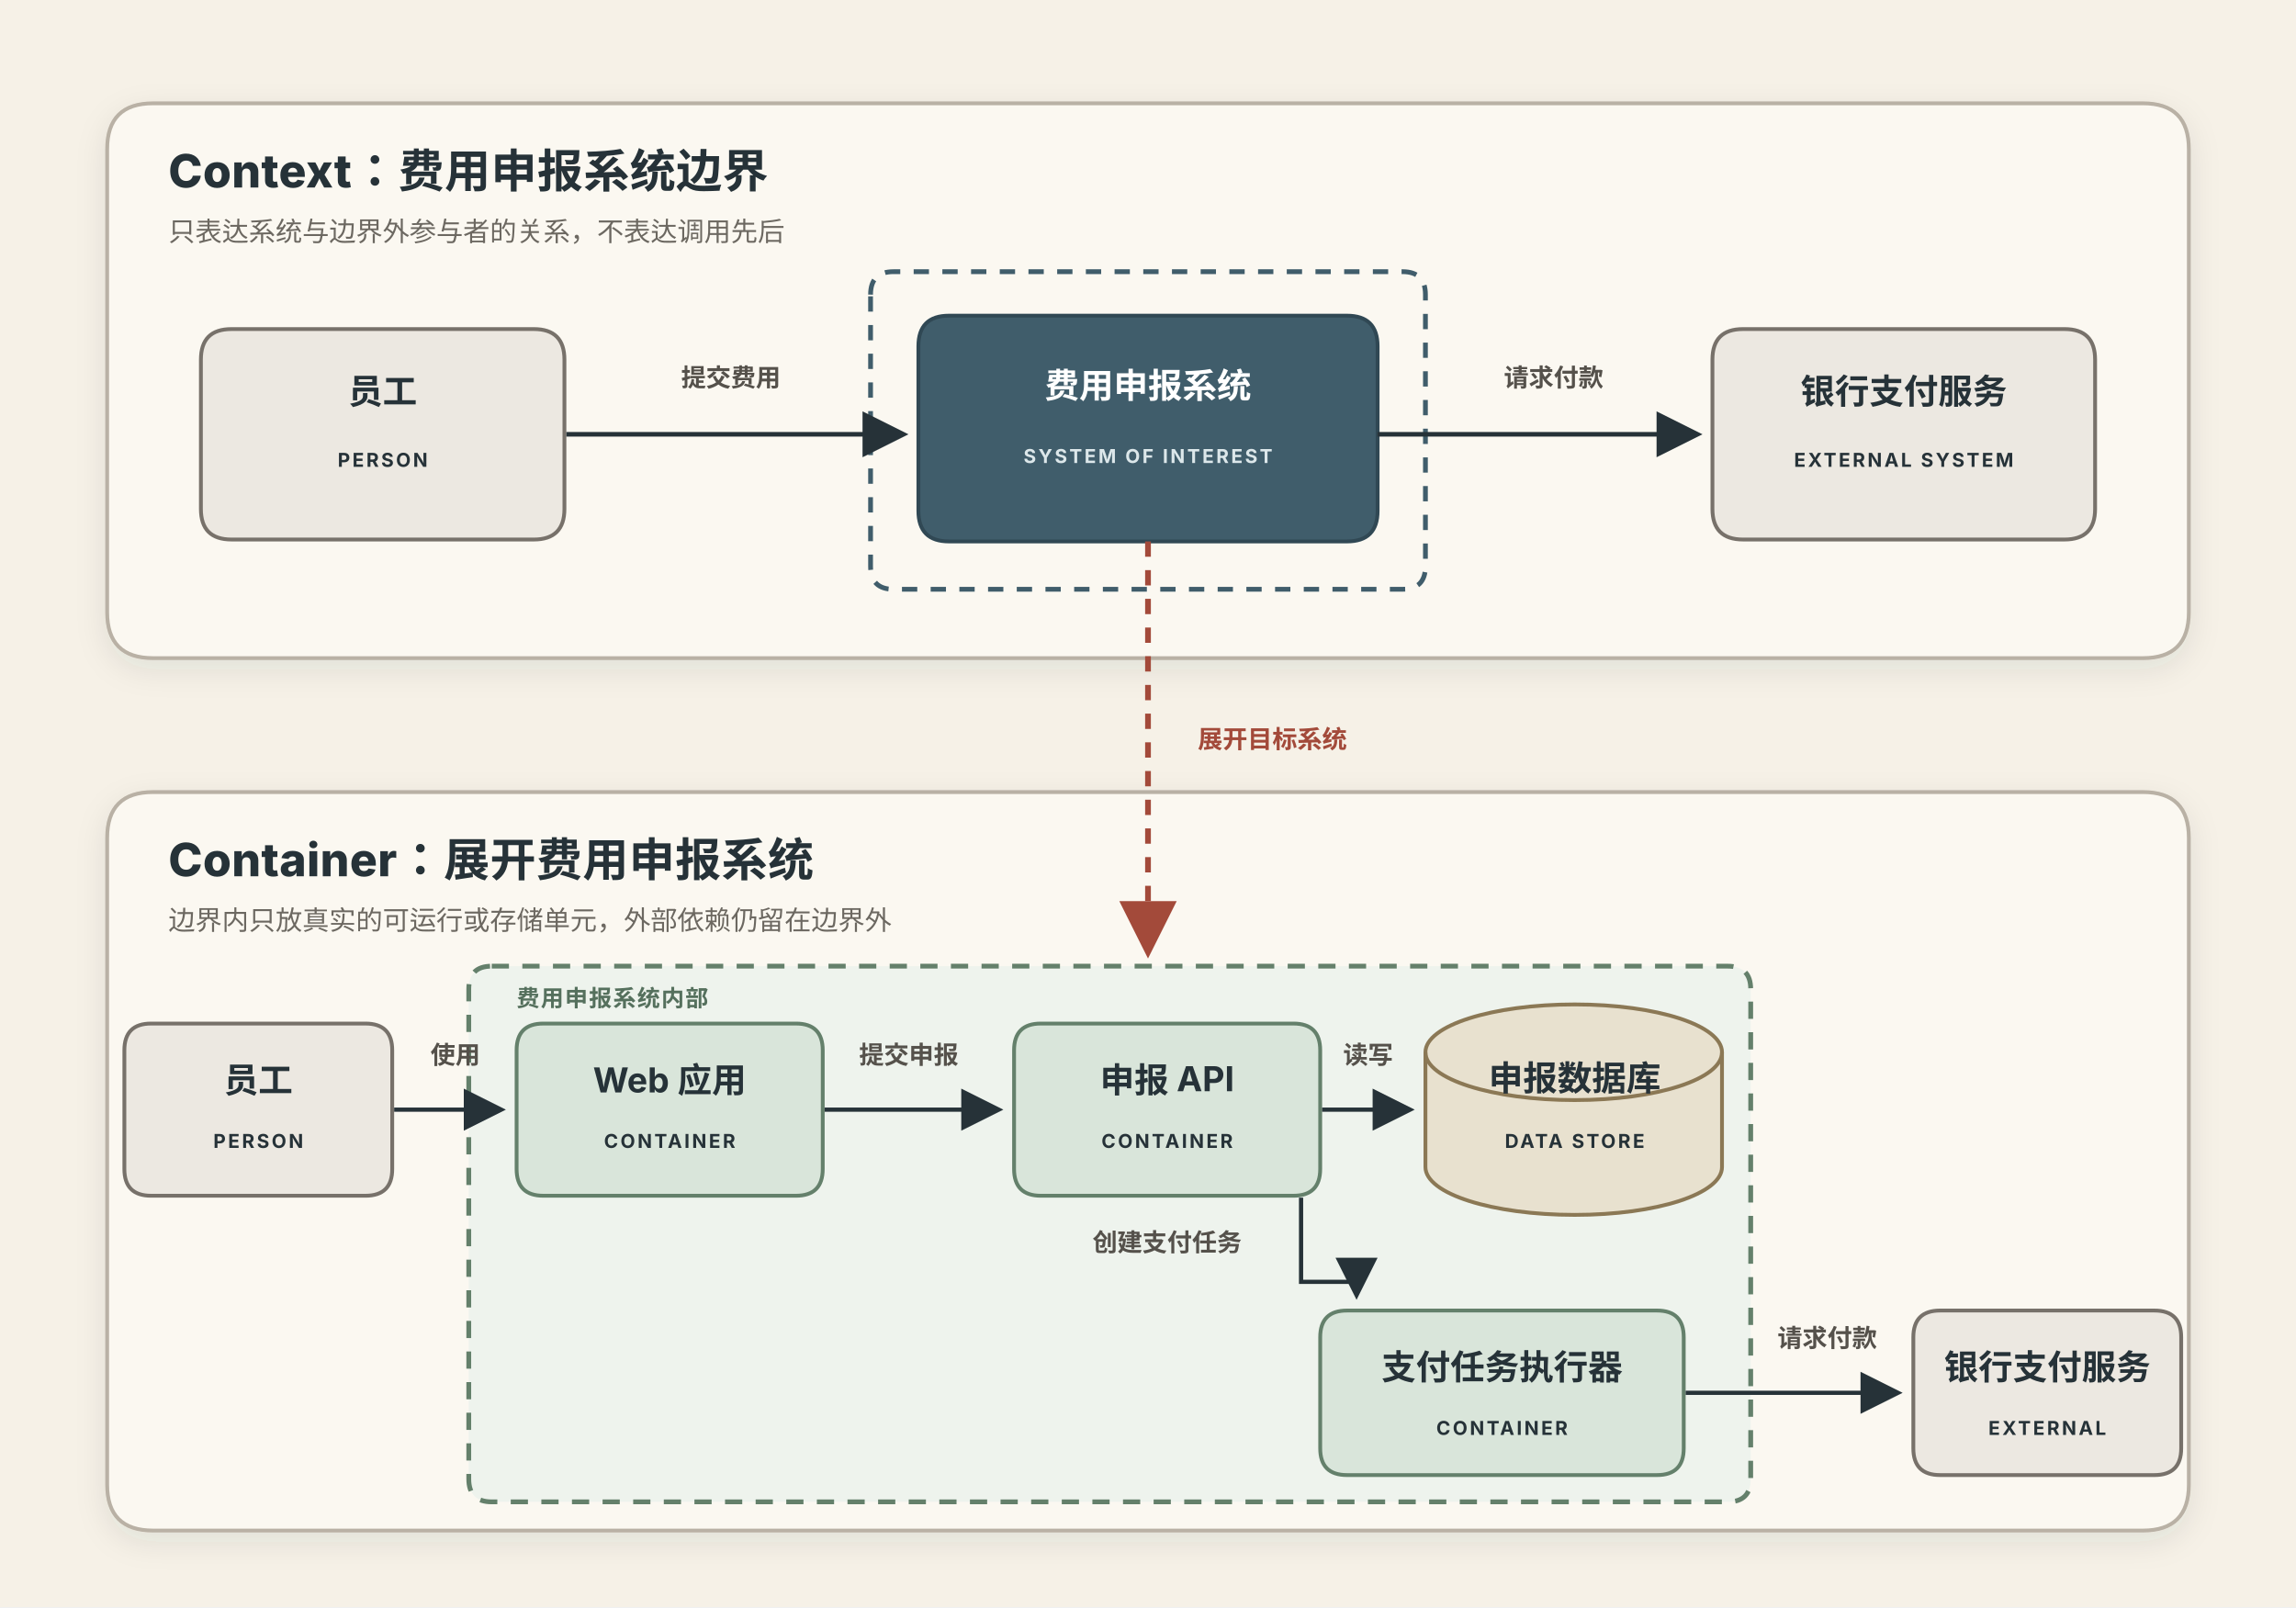
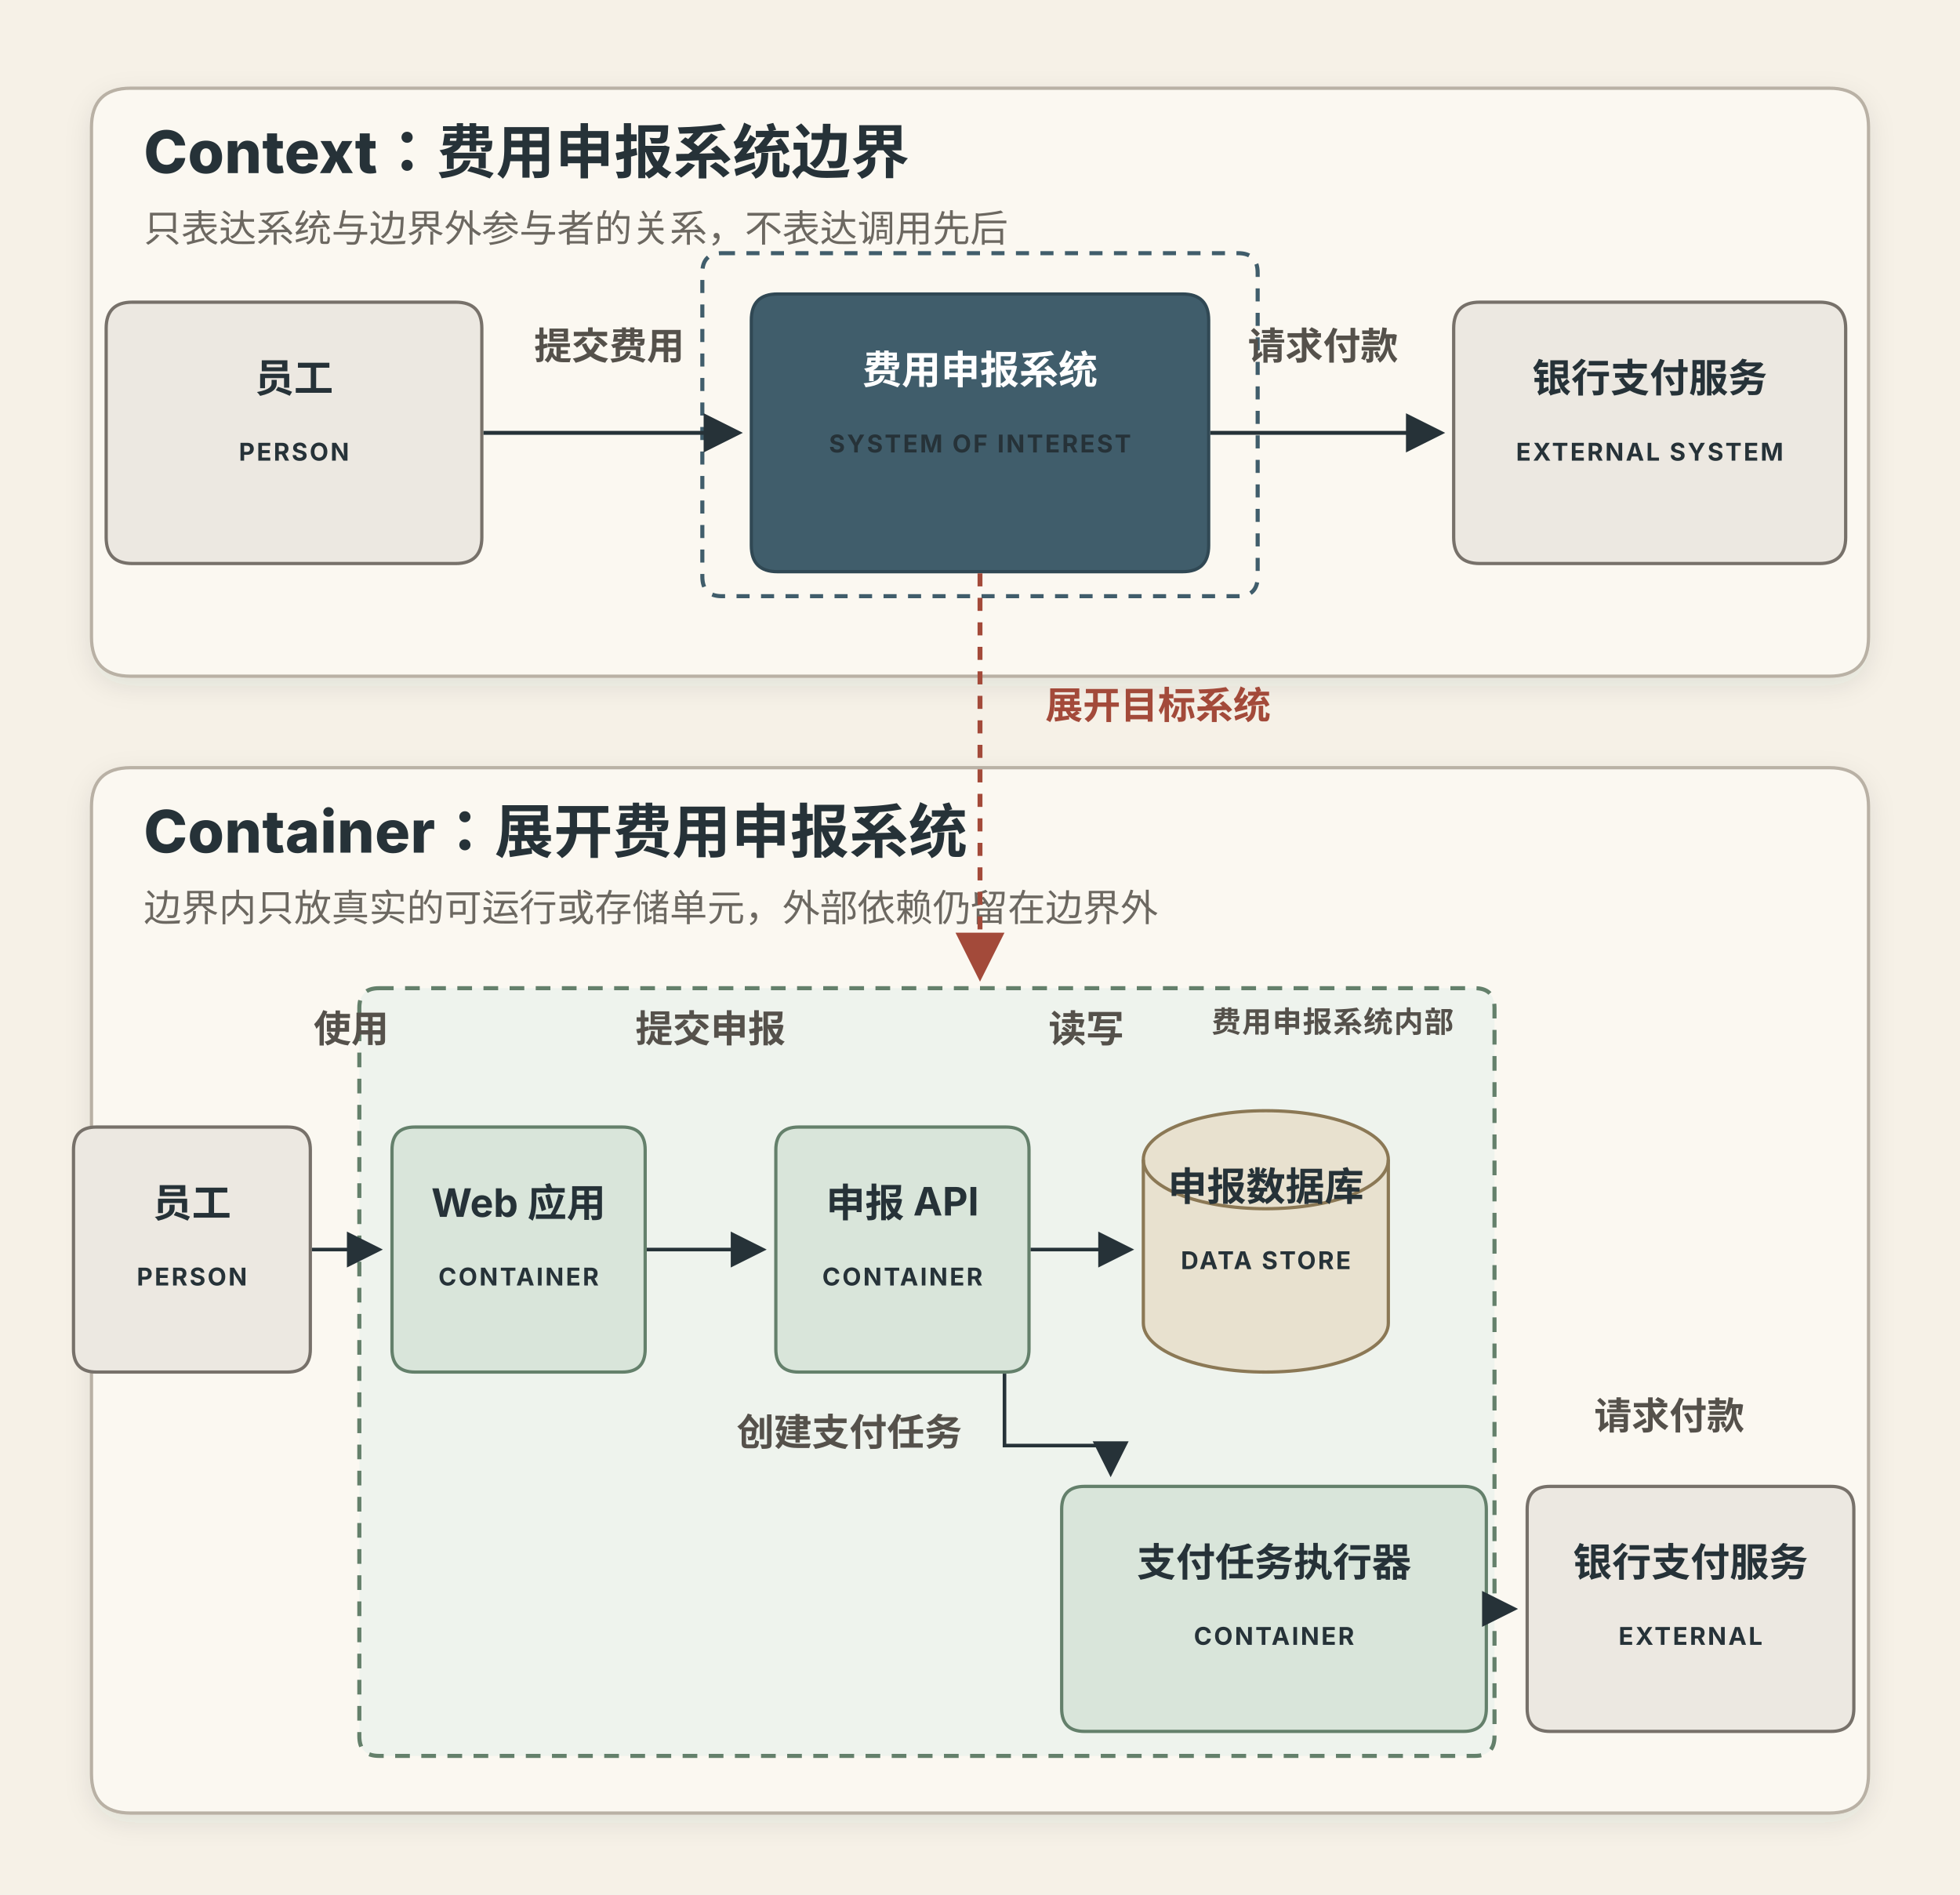
- <svg xmlns="http://www.w3.org/2000/svg" viewBox="0 0 1200 840" role="img" aria-labelledby="diagram-title diagram-description">
+ <svg xmlns="http://www.w3.org/2000/svg" viewBox="0 0 1200 1160" role="img" aria-labelledby="diagram-title diagram-description">
  <defs>
    <filter id="soft-shadow" x="-20%" y="-20%" width="140%" height="150%">
      <feDropShadow dx="0" dy="5" stdDeviation="8" flood-color="#263238" flood-opacity=".09" />
    </filter>
    <marker id="arrow-ink" markerUnits="strokeWidth" markerWidth="10" markerHeight="10" refX="8" refY="5" orient="auto">
      <path d="M0 0L10 5L0 10Z" fill="#263238" />
    </marker>
    <marker id="arrow-brick" markerUnits="strokeWidth" markerWidth="10" markerHeight="10" refX="8" refY="5" orient="auto">
      <path d="M0 0L10 5L0 10Z" fill="#A34A3A" />
    </marker>
    <style>
      text {
        font-family: -apple-system, BlinkMacSystemFont, "Segoe UI", "PingFang SC",
          "Hiragino Sans GB", "Microsoft YaHei", sans-serif;
        fill: #263238;
      }
-       .section-title { font-size: 24px; font-weight: 760; letter-spacing: .2px; }
-       .section-note { font-size: 14px; fill: #6c6861; }
-       .node-title { font-size: 18px; font-weight: 720; }
-       .node-type { font-size: 10px; font-weight: 700; letter-spacing: 1.2px; }
+       .section-title { font-size: 36px; font-weight: 760; letter-spacing: .2px; }
+       .section-note { font-size: 23px; fill: #6c6861; }
+       .node-title { font-size: 24px; font-weight: 720; }
+       .node-type { font-size: 15px; font-weight: 700; letter-spacing: 1.2px; }
      .inverse-title { fill: #fff; }
-       .inverse-type { fill: #dce7ea; }
-       .edge-label { font-size: 13px; font-weight: 650; fill: #55514b; }
+       .edge-label { font-size: 23px; font-weight: 650; fill: #55514b; }
      .zoom-label { fill: #a34a3a; }
-       .badge { font-size: 12px; font-weight: 760; letter-spacing: .6px; fill: #55705d; }
+       .badge { font-size: 18px; font-weight: 760; letter-spacing: .6px; fill: #55514b; }
    </style>
  </defs>
-   <path d="M0 0H1200V840H0Z" fill="#F6F1E7" />
-   <path d="M80 54H1120Q1144 54 1144 78V320Q1144 344 1120 344H80Q56 344 56 320V78Q56 54 80 54Z" fill="#FBF8F1" stroke="#B9B1A5" stroke-width="2" filter="url(#soft-shadow)" />
-   <text x="88" y="98" class="section-title">Context：费用申报系统边界</text>
-   <text x="88" y="126" class="section-note">只表达系统与边界外参与者的关系，不表达调用先后</text>
-   <path d="M105 188Q105 172 121 172H279Q295 172 295 188V266Q295 282 279 282H121Q105 282 105 266Z" fill="#ECE8E1" stroke="#77716A" stroke-width="2" />
-   <text x="200" y="211" text-anchor="middle" class="node-title">员工</text>
-   <text x="200" y="244" text-anchor="middle" class="node-type" fill="#77716A">PERSON</text>
-   <path d="M455 154Q455 142 467 142H733Q745 142 745 154V296Q745 308 733 308H467Q455 308 455 296Z" fill="none" stroke="#405D6B" stroke-width="2.5" stroke-dasharray="8 7" />
-   <path d="M480 181Q480 165 496 165H704Q720 165 720 181V267Q720 283 704 283H496Q480 283 480 267Z" fill="#405D6B" stroke="#304854" stroke-width="2" />
-   <text x="600" y="208" text-anchor="middle" class="node-title inverse-title">费用申报系统</text>
-   <text x="600" y="242" text-anchor="middle" class="node-type inverse-type">SYSTEM OF INTEREST</text>
-   <path d="M895 188Q895 172 911 172H1079Q1095 172 1095 188V266Q1095 282 1079 282H911Q895 282 895 266Z" fill="#ECE8E1" stroke="#77716A" stroke-width="2" />
-   <text x="995" y="211" text-anchor="middle" class="node-title">银行支付服务</text>
-   <text x="995" y="244" text-anchor="middle" class="node-type" fill="#77716A">EXTERNAL SYSTEM</text>
-   <path d="M296 227H470" fill="none" stroke="#263238" stroke-width="2.4" marker-end="url(#arrow-ink)" />
-   <path d="M720 227H885" fill="none" stroke="#263238" stroke-width="2.4" marker-end="url(#arrow-ink)" />
-   <text x="382" y="202" text-anchor="middle" class="edge-label" data-clearance="8">提交费用</text>
-   <text x="812" y="202" text-anchor="middle" class="edge-label" data-clearance="8">请求付款</text>
-   <path d="M80 414H1120Q1144 414 1144 438V776Q1144 800 1120 800H80Q56 800 56 776V438Q56 414 80 414Z" fill="#FBF8F1" stroke="#B9B1A5" stroke-width="2" filter="url(#soft-shadow)" />
-   <text x="88" y="458" class="section-title">Container：展开费用申报系统</text>
-   <text x="88" y="486" class="section-note">边界内只放真实的可运行或存储单元，外部依赖仍留在边界外</text>
-   <path d="M257 505H903Q915 505 915 517V773Q915 785 903 785H257Q245 785 245 773V517Q245 505 257 505Z" fill="#EEF3ED" stroke="#64806B" stroke-width="2.5" stroke-dasharray="9 7" />
-   <text x="270" y="526" class="badge">费用申报系统内部</text>
-   <path d="M600 283V495" fill="none" stroke="#A34A3A" stroke-width="3" stroke-dasharray="8 7" marker-end="url(#arrow-brick)" />
-   <text x="626" y="391" class="edge-label zoom-label" data-clearance="8">展开目标系统</text>
-   <path d="M65 549Q65 535 79 535H191Q205 535 205 549V611Q205 625 191 625H79Q65 625 65 611Z" fill="#ECE8E1" stroke="#77716A" stroke-width="2" />
-   <text x="135" y="571" text-anchor="middle" class="node-title">员工</text>
-   <text x="135" y="600" text-anchor="middle" class="node-type" fill="#77716A">PERSON</text>
-   <path d="M270 549Q270 535 284 535H416Q430 535 430 549V611Q430 625 416 625H284Q270 625 270 611Z" fill="#D9E5DA" stroke="#64806B" stroke-width="2" />
-   <text x="350" y="571" text-anchor="middle" class="node-title">Web 应用</text>
-   <text x="350" y="600" text-anchor="middle" class="node-type" fill="#55705D">CONTAINER</text>
-   <path d="M530 549Q530 535 544 535H676Q690 535 690 549V611Q690 625 676 625H544Q530 625 530 611Z" fill="#D9E5DA" stroke="#64806B" stroke-width="2" />
-   <text x="610" y="571" text-anchor="middle" class="node-title">申报 API</text>
-   <text x="610" y="600" text-anchor="middle" class="node-type" fill="#55705D">CONTAINER</text>
-   <path d="M745 550C745 536 780 525 823 525S900 536 900 550V610C900 624 866 635 823 635S745 624 745 610Z" fill="#E8E1CF" stroke="#8B7855" stroke-width="2" />
-   <path d="M745 550C745 564 780 575 823 575S900 564 900 550" fill="none" stroke="#8B7855" stroke-width="2" />
-   <text x="823" y="570" text-anchor="middle" class="node-title">申报数据库</text>
-   <text x="823" y="600" text-anchor="middle" class="node-type" fill="#7A6849">DATA STORE</text>
-   <path d="M690 699Q690 685 704 685H866Q880 685 880 699V757Q880 771 866 771H704Q690 771 690 757Z" fill="#D9E5DA" stroke="#64806B" stroke-width="2" />
-   <text x="785" y="721" text-anchor="middle" class="node-title">支付任务执行器</text>
-   <text x="785" y="750" text-anchor="middle" class="node-type" fill="#55705D">CONTAINER</text>
-   <path d="M1000 699Q1000 685 1014 685H1126Q1140 685 1140 699V757Q1140 771 1126 771H1014Q1000 771 1000 757Z" fill="#ECE8E1" stroke="#77716A" stroke-width="2" />
-   <text x="1070" y="721" text-anchor="middle" class="node-title">银行支付服务</text>
-   <text x="1070" y="750" text-anchor="middle" class="node-type" fill="#77716A">EXTERNAL</text>
-   <path d="M206 580H260" fill="none" stroke="#263238" stroke-width="2.2" marker-end="url(#arrow-ink)" />
-   <path d="M431 580H520" fill="none" stroke="#263238" stroke-width="2.2" marker-end="url(#arrow-ink)" />
-   <path d="M691 580H735" fill="none" stroke="#263238" stroke-width="2.2" marker-end="url(#arrow-ink)" />
-   <path d="M680 626V670H709V675" fill="none" stroke="#263238" stroke-width="2.2" marker-end="url(#arrow-ink)" />
-   <path d="M881 728H990" fill="none" stroke="#263238" stroke-width="2.2" marker-end="url(#arrow-ink)" />
-   <text x="238" y="556" text-anchor="middle" class="edge-label" data-clearance="8">使用</text>
-   <text x="475" y="556" text-anchor="middle" class="edge-label" data-clearance="8">提交申报</text>
-   <text x="715" y="556" text-anchor="middle" class="edge-label" data-clearance="8">读写</text>
-   <text x="610" y="654" text-anchor="middle" class="edge-label" data-clearance="8">创建支付任务</text>
-   <text x="955" y="704" text-anchor="middle" class="edge-label" data-clearance="8">请求付款</text>
+   <path d="M0 0H1200V1160H0Z" fill="#F6F1E7" />
+   <path d="M80 54H1120Q1144 54 1144 78V390Q1144 414 1120 414H80Q56 414 56 390V78Q56 54 80 54Z" fill="#FBF8F1" stroke="#B9B1A5" stroke-width="2" filter="url(#soft-shadow)" />
+   <text x="88" y="106" class="section-title">Context：费用申报系统边界</text>
+   <text x="88" y="148" class="section-note">只表达系统与边界外参与者的关系，不表达调用先后</text>
+   <g data-node-id="employee" data-node-bounds="65 185 230 160">
+     <path d="M65 201Q65 185 81 185H279Q295 185 295 201V329Q295 345 279 345H81Q65 345 65 329Z" fill="#ECE8E1" stroke="#77716A" stroke-width="2" />
+     <text x="180" y="240" text-anchor="middle" class="node-title" data-text-role="title">员工</text>
+     <text x="180" y="282" text-anchor="middle" class="node-type" data-text-role="type" fill="#55514B">PERSON</text>
+   </g>
+   <path d="M442 155H758Q770 155 770 167V353Q770 365 758 365H442Q430 365 430 353V167Q430 155 442 155Z" fill="none" stroke="#405D6B" stroke-width="2.5" stroke-dasharray="8 7" />
+   <g data-node-id="expense-system" data-node-bounds="460 180 280 170">
+     <path d="M460 196Q460 180 476 180H724Q740 180 740 196V334Q740 350 724 350H476Q460 350 460 334Z" fill="#405D6B" stroke="#304854" stroke-width="2" />
+     <text x="600" y="235" text-anchor="middle" class="node-title inverse-title" data-text-role="title">费用申报系统</text>
+     <text x="600" y="277" text-anchor="middle" class="node-type" data-text-role="type" fill="#DCE7EA">SYSTEM OF INTEREST</text>
+   </g>
+   <g data-node-id="bank-context" data-node-bounds="890 185 240 160">
+     <path d="M890 201Q890 185 906 185H1114Q1130 185 1130 201V329Q1130 345 1114 345H906Q890 345 890 329Z" fill="#ECE8E1" stroke="#77716A" stroke-width="2" />
+     <text x="1010" y="240" text-anchor="middle" class="node-title" data-text-role="title">银行支付服务</text>
+     <text x="1010" y="282" text-anchor="middle" class="node-type" data-text-role="type" fill="#55514B">EXTERNAL SYSTEM</text>
+   </g>
+   <path data-edge-id="edge-employee-system" data-source="employee" data-target="expense-system" d="M296 265H450" fill="none" stroke="#263238" stroke-width="2.4" marker-end="url(#arrow-ink)" />
+   <path data-edge-id="edge-system-bank" data-source="expense-system" data-target="bank-context" d="M741 265H880" fill="none" stroke="#263238" stroke-width="2.4" marker-end="url(#arrow-ink)" />
+   <text x="373" y="220" text-anchor="middle" class="edge-label" data-edge-id="edge-employee-system" data-stroke-clearance-css="8" data-arrow-clearance-css="16" data-node-clearance-css="12">提交费用</text>
+   <text x="810" y="220" text-anchor="middle" class="edge-label" data-edge-id="edge-system-bank" data-stroke-clearance-css="8" data-arrow-clearance-css="16" data-node-clearance-css="12">请求付款</text>
+   <path d="M80 470H1120Q1144 470 1144 494V1086Q1144 1110 1120 1110H80Q56 1110 56 1086V494Q56 470 80 470Z" fill="#FBF8F1" stroke="#B9B1A5" stroke-width="2" filter="url(#soft-shadow)" />
+   <text x="88" y="522" class="section-title">Container：展开费用申报系统</text>
+   <text x="88" y="564" class="section-note">边界内只放真实的可运行或存储单元，外部依赖仍留在边界外</text>
+   <path d="M232 605H903Q915 605 915 617V1063Q915 1075 903 1075H232Q220 1075 220 1063V617Q220 605 232 605Z" fill="#EEF3ED" stroke="#64806B" stroke-width="2.5" stroke-dasharray="9 7" />
+   <text x="890" y="632" text-anchor="end" class="badge">费用申报系统内部</text>
+   <path data-edge-id="zoom-link" data-source="expense-system" data-target="container-boundary" d="M600 351V595" fill="none" stroke="#A34A3A" stroke-width="3" stroke-dasharray="8 7" marker-end="url(#arrow-brick)" />
+   <text x="640" y="440" class="edge-label zoom-label" data-edge-id="zoom-link" data-stroke-clearance-css="8" data-arrow-clearance-css="16" data-node-clearance-css="12">展开目标系统</text>
+   <g data-node-id="employee-container" data-node-bounds="45 690 145 150">
+     <path d="M45 704Q45 690 59 690H176Q190 690 190 704V826Q190 840 176 840H59Q45 840 45 826Z" fill="#ECE8E1" stroke="#77716A" stroke-width="2" />
+     <text x="117.5" y="745" text-anchor="middle" class="node-title" data-text-role="title">员工</text>
+     <text x="117.5" y="787" text-anchor="middle" class="node-type" data-text-role="type" fill="#55514B">PERSON</text>
+   </g>
+   <g data-node-id="web-app" data-node-bounds="240 690 155 150">
+     <path d="M240 704Q240 690 254 690H381Q395 690 395 704V826Q395 840 381 840H254Q240 840 240 826Z" fill="#D9E5DA" stroke="#64806B" stroke-width="2" />
+     <text x="317.5" y="745" text-anchor="middle" class="node-title" data-text-role="title">Web 应用</text>
+     <text x="317.5" y="787" text-anchor="middle" class="node-type" data-text-role="type" fill="#55514B">CONTAINER</text>
+   </g>
+   <g data-node-id="expense-api" data-node-bounds="475 690 155 150">
+     <path d="M475 704Q475 690 489 690H616Q630 690 630 704V826Q630 840 616 840H489Q475 840 475 826Z" fill="#D9E5DA" stroke="#64806B" stroke-width="2" />
+     <text x="552.5" y="745" text-anchor="middle" class="node-title" data-text-role="title">申报 API</text>
+     <text x="552.5" y="787" text-anchor="middle" class="node-type" data-text-role="type" fill="#55514B">CONTAINER</text>
+   </g>
+   <g data-node-id="expense-db" data-node-bounds="700 680 150 160">
+     <path d="M700 710C700 693 734 680 775 680S850 693 850 710V810C850 827 816 840 775 840S700 827 700 810Z" fill="#E8E1CF" stroke="#8B7855" stroke-width="2" />
+     <path d="M700 710C700 727 734 740 775 740S850 727 850 710" fill="none" stroke="#8B7855" stroke-width="2" />
+     <text x="775" y="735" text-anchor="middle" class="node-title" data-text-role="title">申报数据库</text>
+     <text x="775" y="777" text-anchor="middle" class="node-type" data-text-role="type" fill="#55514B">DATA STORE</text>
+   </g>
+   <g data-node-id="payment-worker" data-node-bounds="650 910 260 150">
+     <path d="M650 924Q650 910 664 910H896Q910 910 910 924V1046Q910 1060 896 1060H664Q650 1060 650 1046Z" fill="#D9E5DA" stroke="#64806B" stroke-width="2" />
+     <text x="780" y="965" text-anchor="middle" class="node-title" data-text-role="title">支付任务执行器</text>
+     <text x="780" y="1007" text-anchor="middle" class="node-type" data-text-role="type" fill="#55514B">CONTAINER</text>
+   </g>
+   <g data-node-id="bank-container" data-node-bounds="935 910 200 150">
+     <path d="M935 924Q935 910 949 910H1121Q1135 910 1135 924V1046Q1135 1060 1121 1060H949Q935 1060 935 1046Z" fill="#ECE8E1" stroke="#77716A" stroke-width="2" />
+     <text x="1035" y="965" text-anchor="middle" class="node-title" data-text-role="title">银行支付服务</text>
+     <text x="1035" y="1007" text-anchor="middle" class="node-type" data-text-role="type" fill="#55514B">EXTERNAL</text>
+   </g>
+   <path data-edge-id="edge-employee-web" data-source="employee-container" data-target="web-app" d="M191 765H230" fill="none" stroke="#263238" stroke-width="2.2" marker-end="url(#arrow-ink)" />
+   <path data-edge-id="edge-web-api" data-source="web-app" data-target="expense-api" d="M396 765H465" fill="none" stroke="#263238" stroke-width="2.2" marker-end="url(#arrow-ink)" />
+   <path data-edge-id="edge-api-db" data-source="expense-api" data-target="expense-db" d="M631 765H690" fill="none" stroke="#263238" stroke-width="2.2" marker-end="url(#arrow-ink)" />
+   <path data-edge-id="edge-api-worker" data-source="expense-api" data-target="payment-worker" d="M615 841V885H680V900" fill="none" stroke="#263238" stroke-width="2.2" marker-end="url(#arrow-ink)" />
+   <path data-edge-id="edge-worker-bank" data-source="payment-worker" data-target="bank-container" d="M911 985H925" fill="none" stroke="#263238" stroke-width="2.2" marker-end="url(#arrow-ink)" />
+   <text x="215" y="638" text-anchor="middle" class="edge-label" data-edge-id="edge-employee-web" data-stroke-clearance-css="8" data-arrow-clearance-css="16" data-node-clearance-css="12">使用</text>
+   <text x="435" y="638" text-anchor="middle" class="edge-label" data-edge-id="edge-web-api" data-stroke-clearance-css="8" data-arrow-clearance-css="16" data-node-clearance-css="12">提交申报</text>
+   <text x="665" y="638" text-anchor="middle" class="edge-label" data-edge-id="edge-api-db" data-stroke-clearance-css="8" data-arrow-clearance-css="16" data-node-clearance-css="12">读写</text>
+   <text x="520" y="885" text-anchor="middle" class="edge-label" data-edge-id="edge-api-worker" data-stroke-clearance-css="8" data-arrow-clearance-css="16" data-node-clearance-css="12">创建支付任务</text>
+   <text x="1022" y="875" text-anchor="middle" class="edge-label" data-edge-id="edge-worker-bank" data-stroke-clearance-css="8" data-arrow-clearance-css="16" data-node-clearance-css="12">请求付款</text>
</svg>
